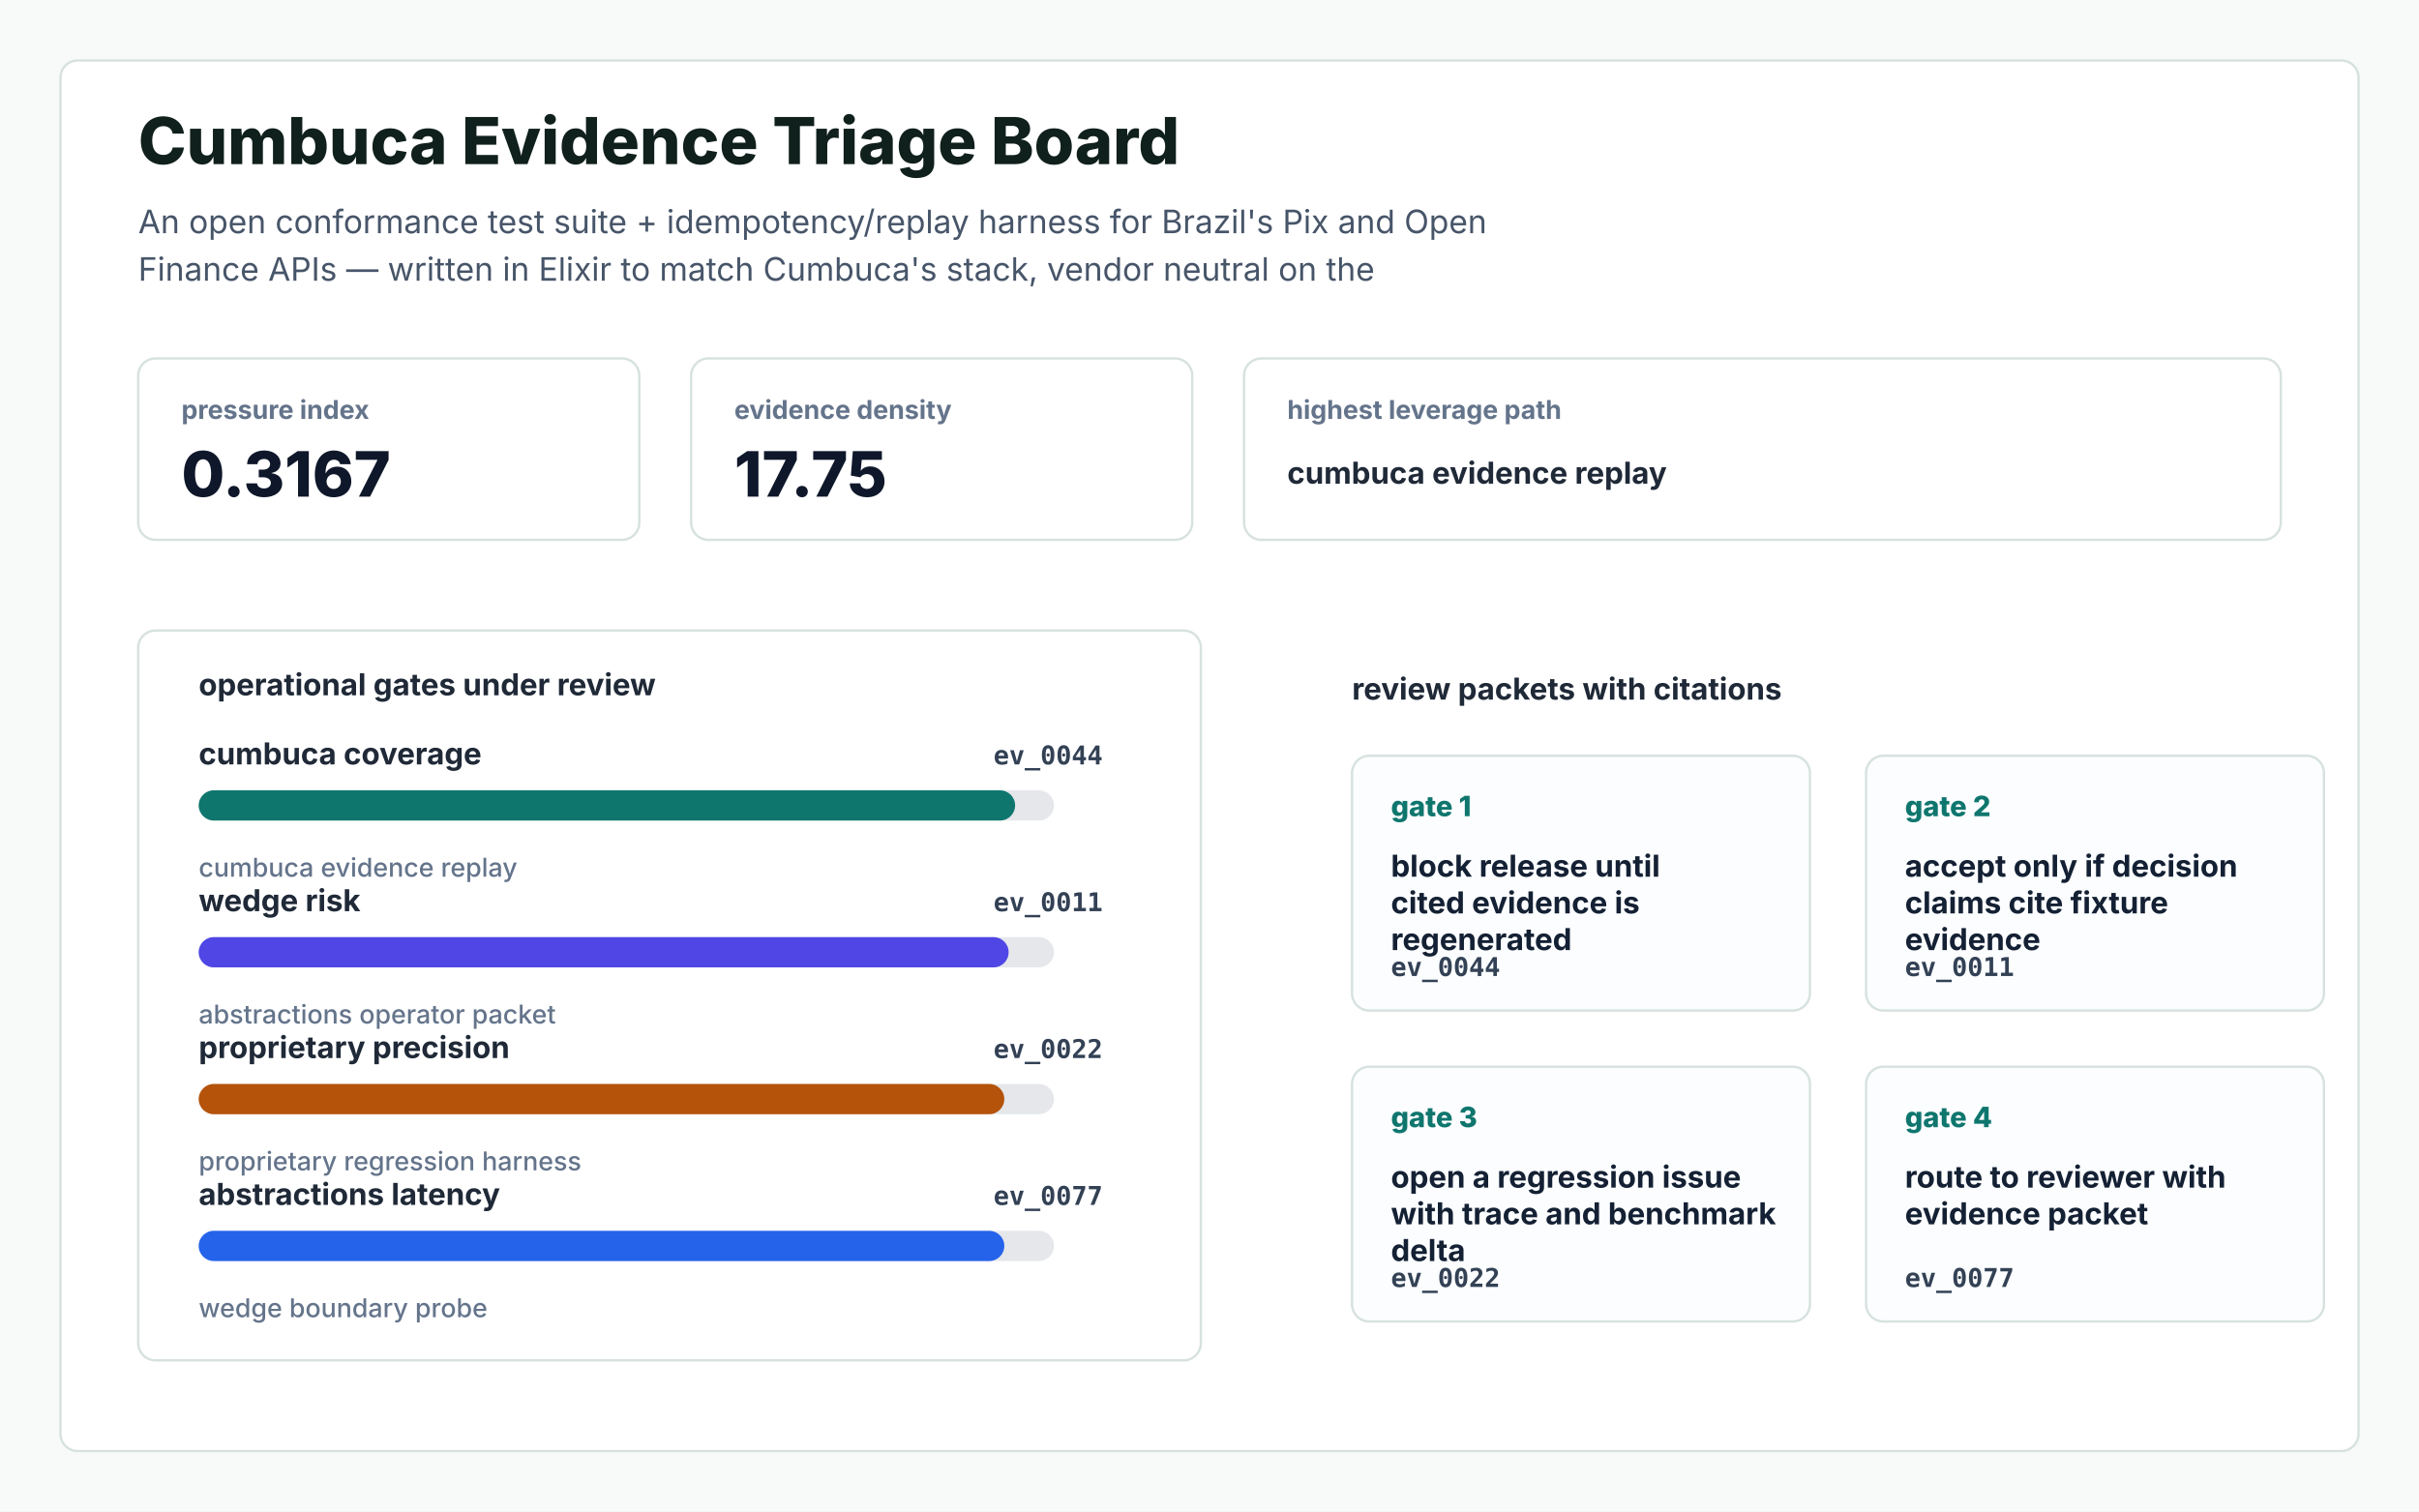
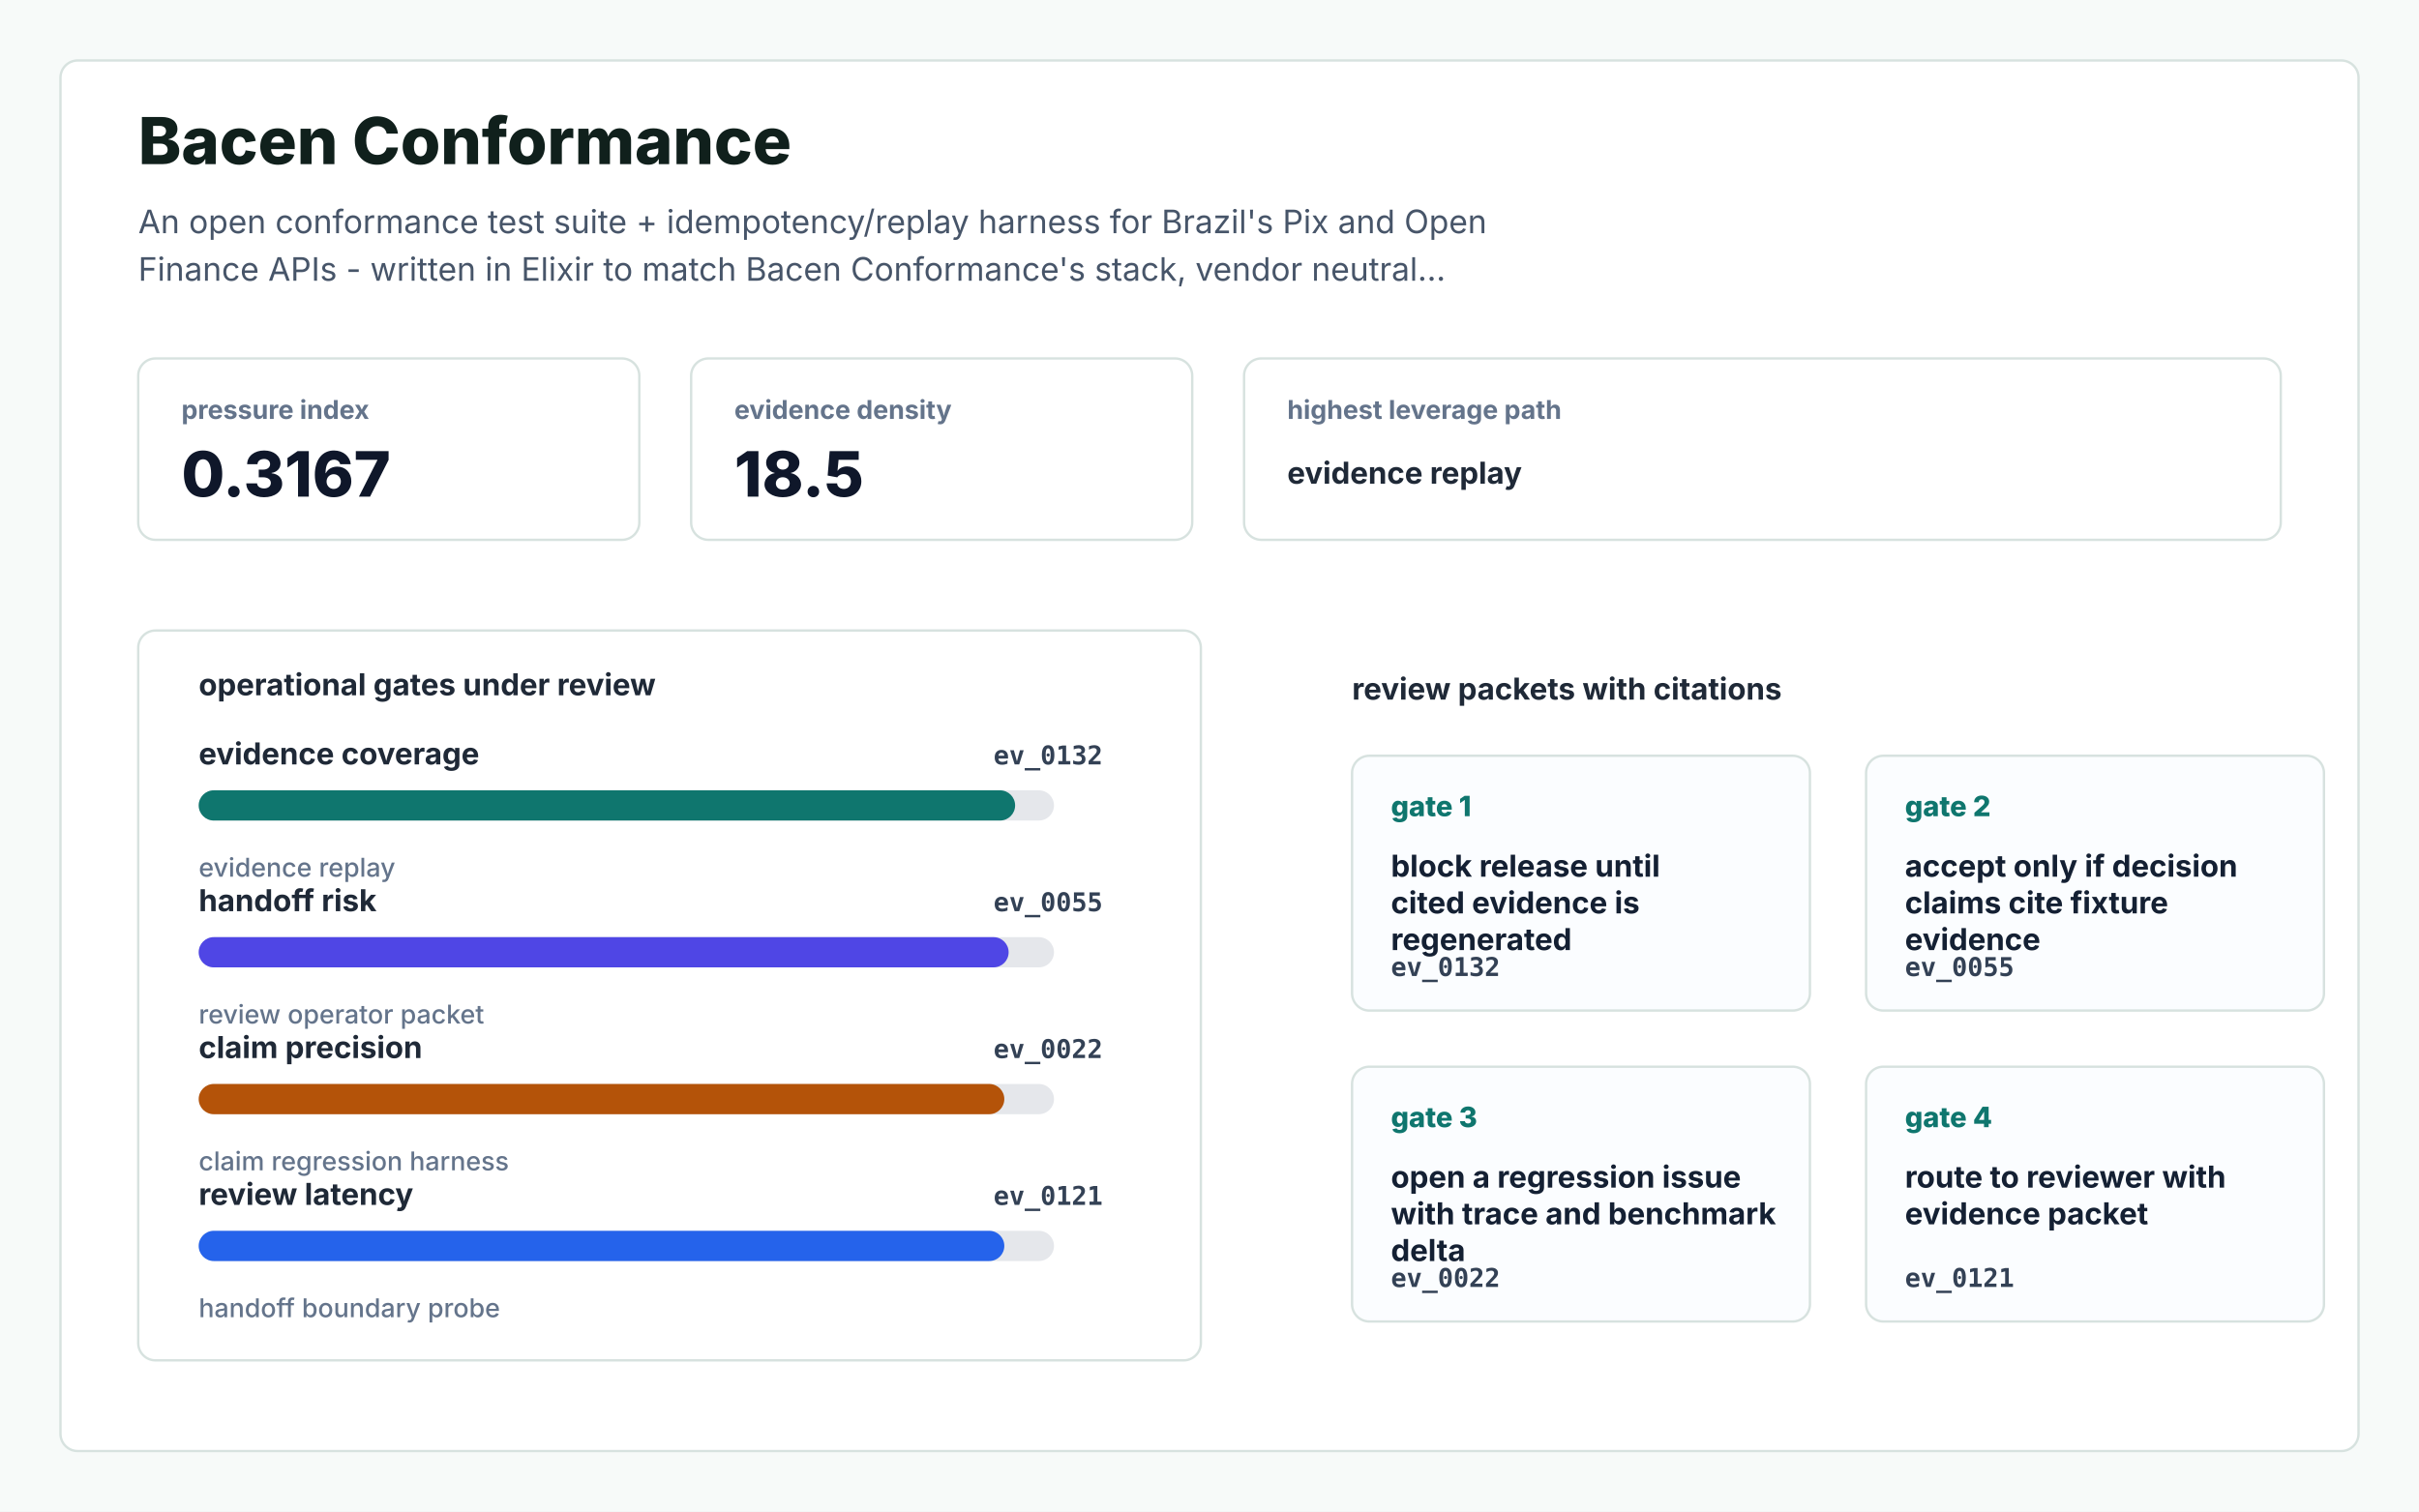
- <svg xmlns="http://www.w3.org/2000/svg" width="1120" height="700" viewBox="0 0 1120 700" role="img" aria-label="Cumbuca visual evidence dashboard">
+ <svg xmlns="http://www.w3.org/2000/svg" width="1120" height="700" viewBox="0 0 1120 700" role="img" aria-label="Bacen Conformance visual evidence dashboard">
  <defs>
    <style>
      .bg { fill:#f7faf9; }
      .panel { fill:#ffffff; stroke:#d7e2df; stroke-width:1.1; }
      .card { fill:#ffffff; stroke:#d7e2df; stroke-width:1.1; }
      .actioncard { fill:#fbfdff; stroke:#d7e2df; stroke-width:1.1; }
      .title { font:760 30px -apple-system,BlinkMacSystemFont,"Segoe UI",sans-serif; fill:#10201c; }
      .sub { font:420 15px -apple-system,BlinkMacSystemFont,"Segoe UI",sans-serif; fill:#475569; }
      .label { font:700 14px -apple-system,BlinkMacSystemFont,"Segoe UI",sans-serif; fill:#1f2937; }
      .caption { font:500 12px -apple-system,BlinkMacSystemFont,"Segoe UI",sans-serif; fill:#64748b; }
      .small { font:650 12px -apple-system,BlinkMacSystemFont,"Segoe UI",sans-serif; fill:#64748b; }
      .metric { font:780 29px -apple-system,BlinkMacSystemFont,"Segoe UI",sans-serif; fill:#0f172a; }
      .rank { font:760 13px -apple-system,BlinkMacSystemFont,"Segoe UI",sans-serif; fill:#0f766e; }
      .cardtext { font:650 14px -apple-system,BlinkMacSystemFont,"Segoe UI",sans-serif; fill:#142033; }
      .mono { font:700 12px ui-monospace,SFMono-Regular,Menlo,monospace; fill:#334155; }
    </style>
  </defs>
  <rect class="bg" width="1120" height="700" />
  <rect class="panel" x="28" y="28" width="1064" height="644" rx="8" />
-   <text class="title" x="64" y="76">Cumbuca Evidence Triage Board</text>
+   <text class="title" x="64" y="76">Bacen Conformance</text>
  <text class="sub" x="64" y="108">
    <tspan x="64" dy="0">An open conformance test suite + idempotency/replay harness for Brazil's Pix and Open</tspan>
-     <tspan x="64" dy="22">Finance APIs — written in Elixir to match Cumbuca's stack, vendor neutral on the</tspan>
+     <tspan x="64" dy="22">Finance APIs - written in Elixir to match Bacen Conformance's stack, vendor neutral...</tspan>
  </text>
  <rect class="card" x="64" y="166" width="232" height="84" rx="8" />
  <text class="small" x="84" y="194">pressure index</text>
  <text class="metric" x="84" y="230">0.3167</text>
  <rect class="card" x="320" y="166" width="232" height="84" rx="8" />
  <text class="small" x="340" y="194">evidence density</text>
-   <text class="metric" x="340" y="230">17.75</text>
+   <text class="metric" x="340" y="230">18.5</text>
  <rect class="card" x="576" y="166" width="480" height="84" rx="8" />
  <text class="small" x="596" y="194">highest leverage path</text>
  <text class="label" x="596" y="224">
-     <tspan x="596" dy="0">cumbuca evidence replay</tspan>
+     <tspan x="596" dy="0">evidence replay</tspan>
  </text>
  <rect class="card" x="64" y="292" width="492" height="338" rx="8" />
  <text class="label" x="92" y="322">operational gates under review</text>
-   <text x="92" y="354" class="label">cumbuca coverage</text>
-   <text x="460" y="354" class="mono">ev_0044</text>
+   <text x="92" y="354" class="label">evidence coverage</text>
+   <text x="460" y="354" class="mono">ev_0132</text>
  <rect x="92" y="366" width="396" height="14" rx="7" fill="#e5e7eb" />
  <rect x="92" y="366" width="378" height="14" rx="7" fill="#0f766e" />
-   <text x="92" y="406" class="caption">cumbuca evidence replay</text>
-   <text x="92" y="422" class="label">wedge risk</text>
-   <text x="460" y="422" class="mono">ev_0011</text>
+   <text x="92" y="406" class="caption">evidence replay</text>
+   <text x="92" y="422" class="label">handoff risk</text>
+   <text x="460" y="422" class="mono">ev_0055</text>
  <rect x="92" y="434" width="396" height="14" rx="7" fill="#e5e7eb" />
  <rect x="92" y="434" width="375" height="14" rx="7" fill="#4f46e5" />
-   <text x="92" y="474" class="caption">abstractions operator packet</text>
-   <text x="92" y="490" class="label">proprietary precision</text>
+   <text x="92" y="474" class="caption">review operator packet</text>
+   <text x="92" y="490" class="label">claim precision</text>
  <text x="460" y="490" class="mono">ev_0022</text>
  <rect x="92" y="502" width="396" height="14" rx="7" fill="#e5e7eb" />
  <rect x="92" y="502" width="373" height="14" rx="7" fill="#b45309" />
-   <text x="92" y="542" class="caption">proprietary regression harness</text>
-   <text x="92" y="558" class="label">abstractions latency</text>
-   <text x="460" y="558" class="mono">ev_0077</text>
+   <text x="92" y="542" class="caption">claim regression harness</text>
+   <text x="92" y="558" class="label">review latency</text>
+   <text x="460" y="558" class="mono">ev_0121</text>
  <rect x="92" y="570" width="396" height="14" rx="7" fill="#e5e7eb" />
  <rect x="92" y="570" width="373" height="14" rx="7" fill="#2563eb" />
-   <text x="92" y="610" class="caption">wedge boundary probe</text>
+   <text x="92" y="610" class="caption">handoff boundary probe</text>
  <text class="label" x="626" y="324">review packets with citations</text>
  <rect class="actioncard" x="626" y="350" width="212" height="118" rx="8" />
  <text class="rank" x="644" y="378">gate 1</text>
  <text class="cardtext" x="644" y="406">
    <tspan x="644" dy="0">block release until</tspan>
    <tspan x="644" dy="17">cited evidence is</tspan>
    <tspan x="644" dy="17">regenerated</tspan>
  </text>
-   <text class="mono" x="644" y="452">ev_0044</text>
+   <text class="mono" x="644" y="452">ev_0132</text>
  <rect class="actioncard" x="864" y="350" width="212" height="118" rx="8" />
  <text class="rank" x="882" y="378">gate 2</text>
  <text class="cardtext" x="882" y="406">
    <tspan x="882" dy="0">accept only if decision</tspan>
    <tspan x="882" dy="17">claims cite fixture</tspan>
    <tspan x="882" dy="17">evidence</tspan>
  </text>
-   <text class="mono" x="882" y="452">ev_0011</text>
+   <text class="mono" x="882" y="452">ev_0055</text>
  <rect class="actioncard" x="626" y="494" width="212" height="118" rx="8" />
  <text class="rank" x="644" y="522">gate 3</text>
  <text class="cardtext" x="644" y="550">
    <tspan x="644" dy="0">open a regression issue</tspan>
    <tspan x="644" dy="17">with trace and benchmark</tspan>
    <tspan x="644" dy="17">delta</tspan>
  </text>
  <text class="mono" x="644" y="596">ev_0022</text>
  <rect class="actioncard" x="864" y="494" width="212" height="118" rx="8" />
  <text class="rank" x="882" y="522">gate 4</text>
  <text class="cardtext" x="882" y="550">
    <tspan x="882" dy="0">route to reviewer with</tspan>
    <tspan x="882" dy="17">evidence packet</tspan>
  </text>
-   <text class="mono" x="882" y="596">ev_0077</text>
+   <text class="mono" x="882" y="596">ev_0121</text>
</svg>
